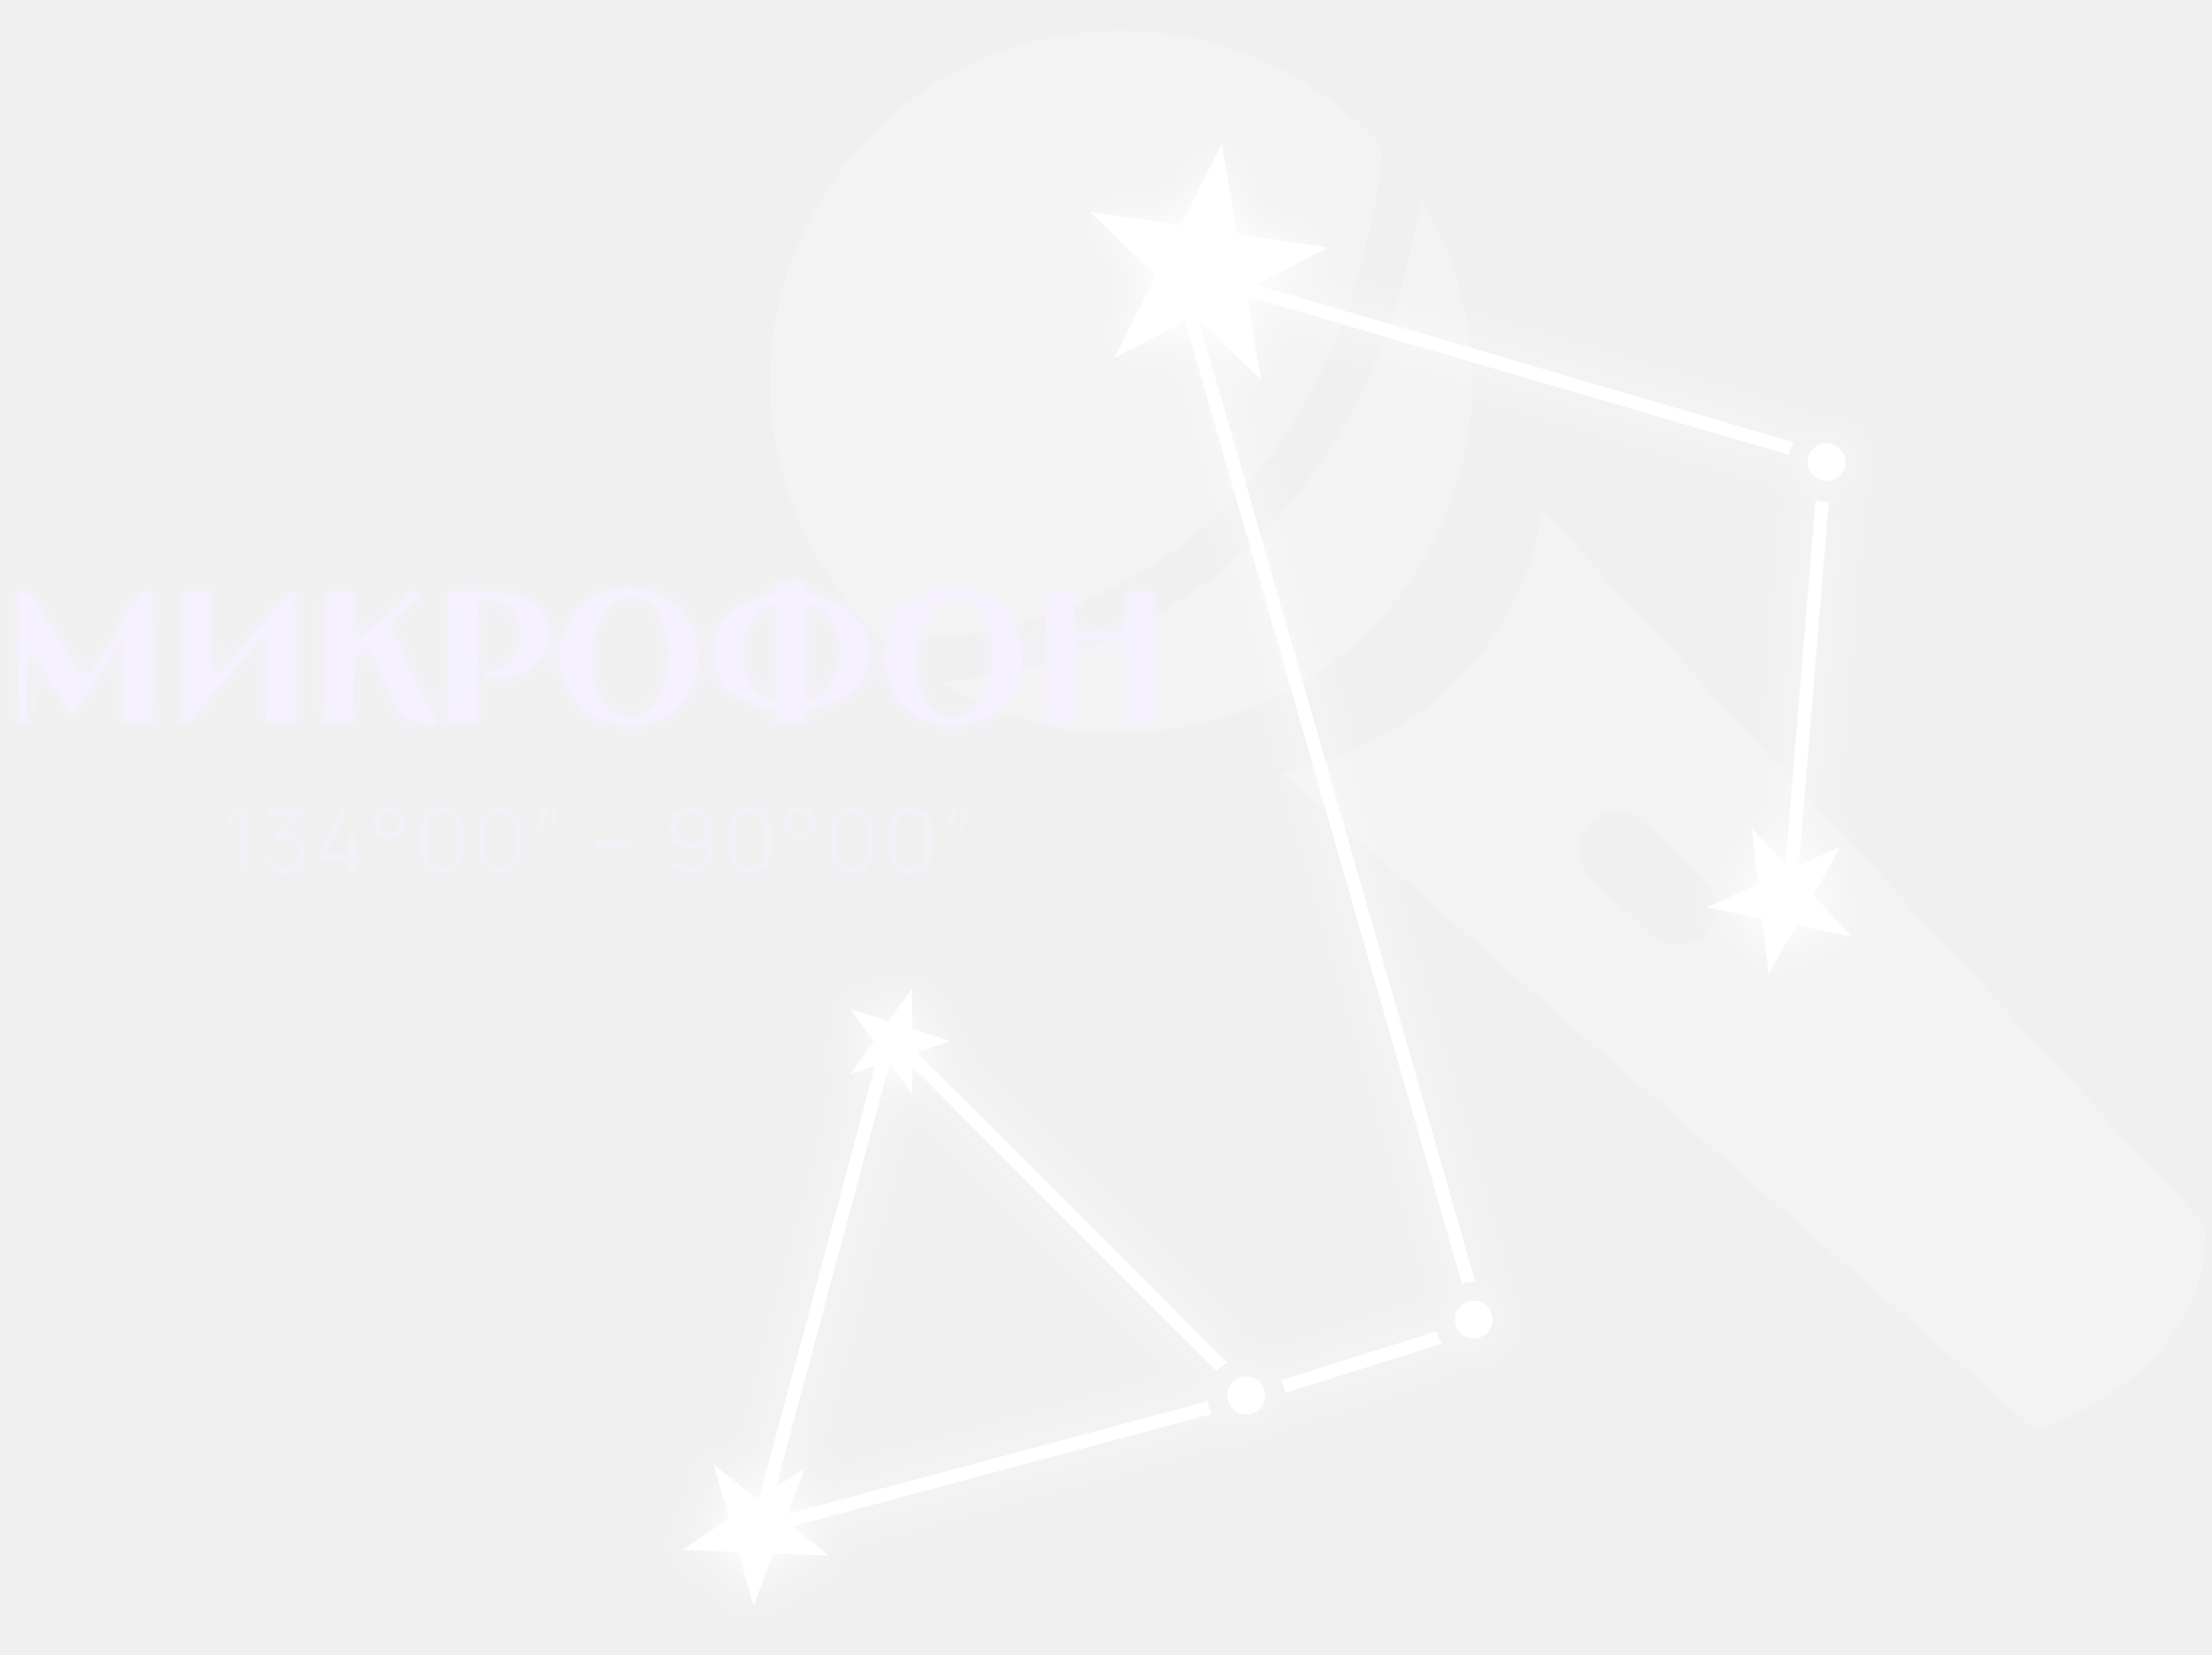
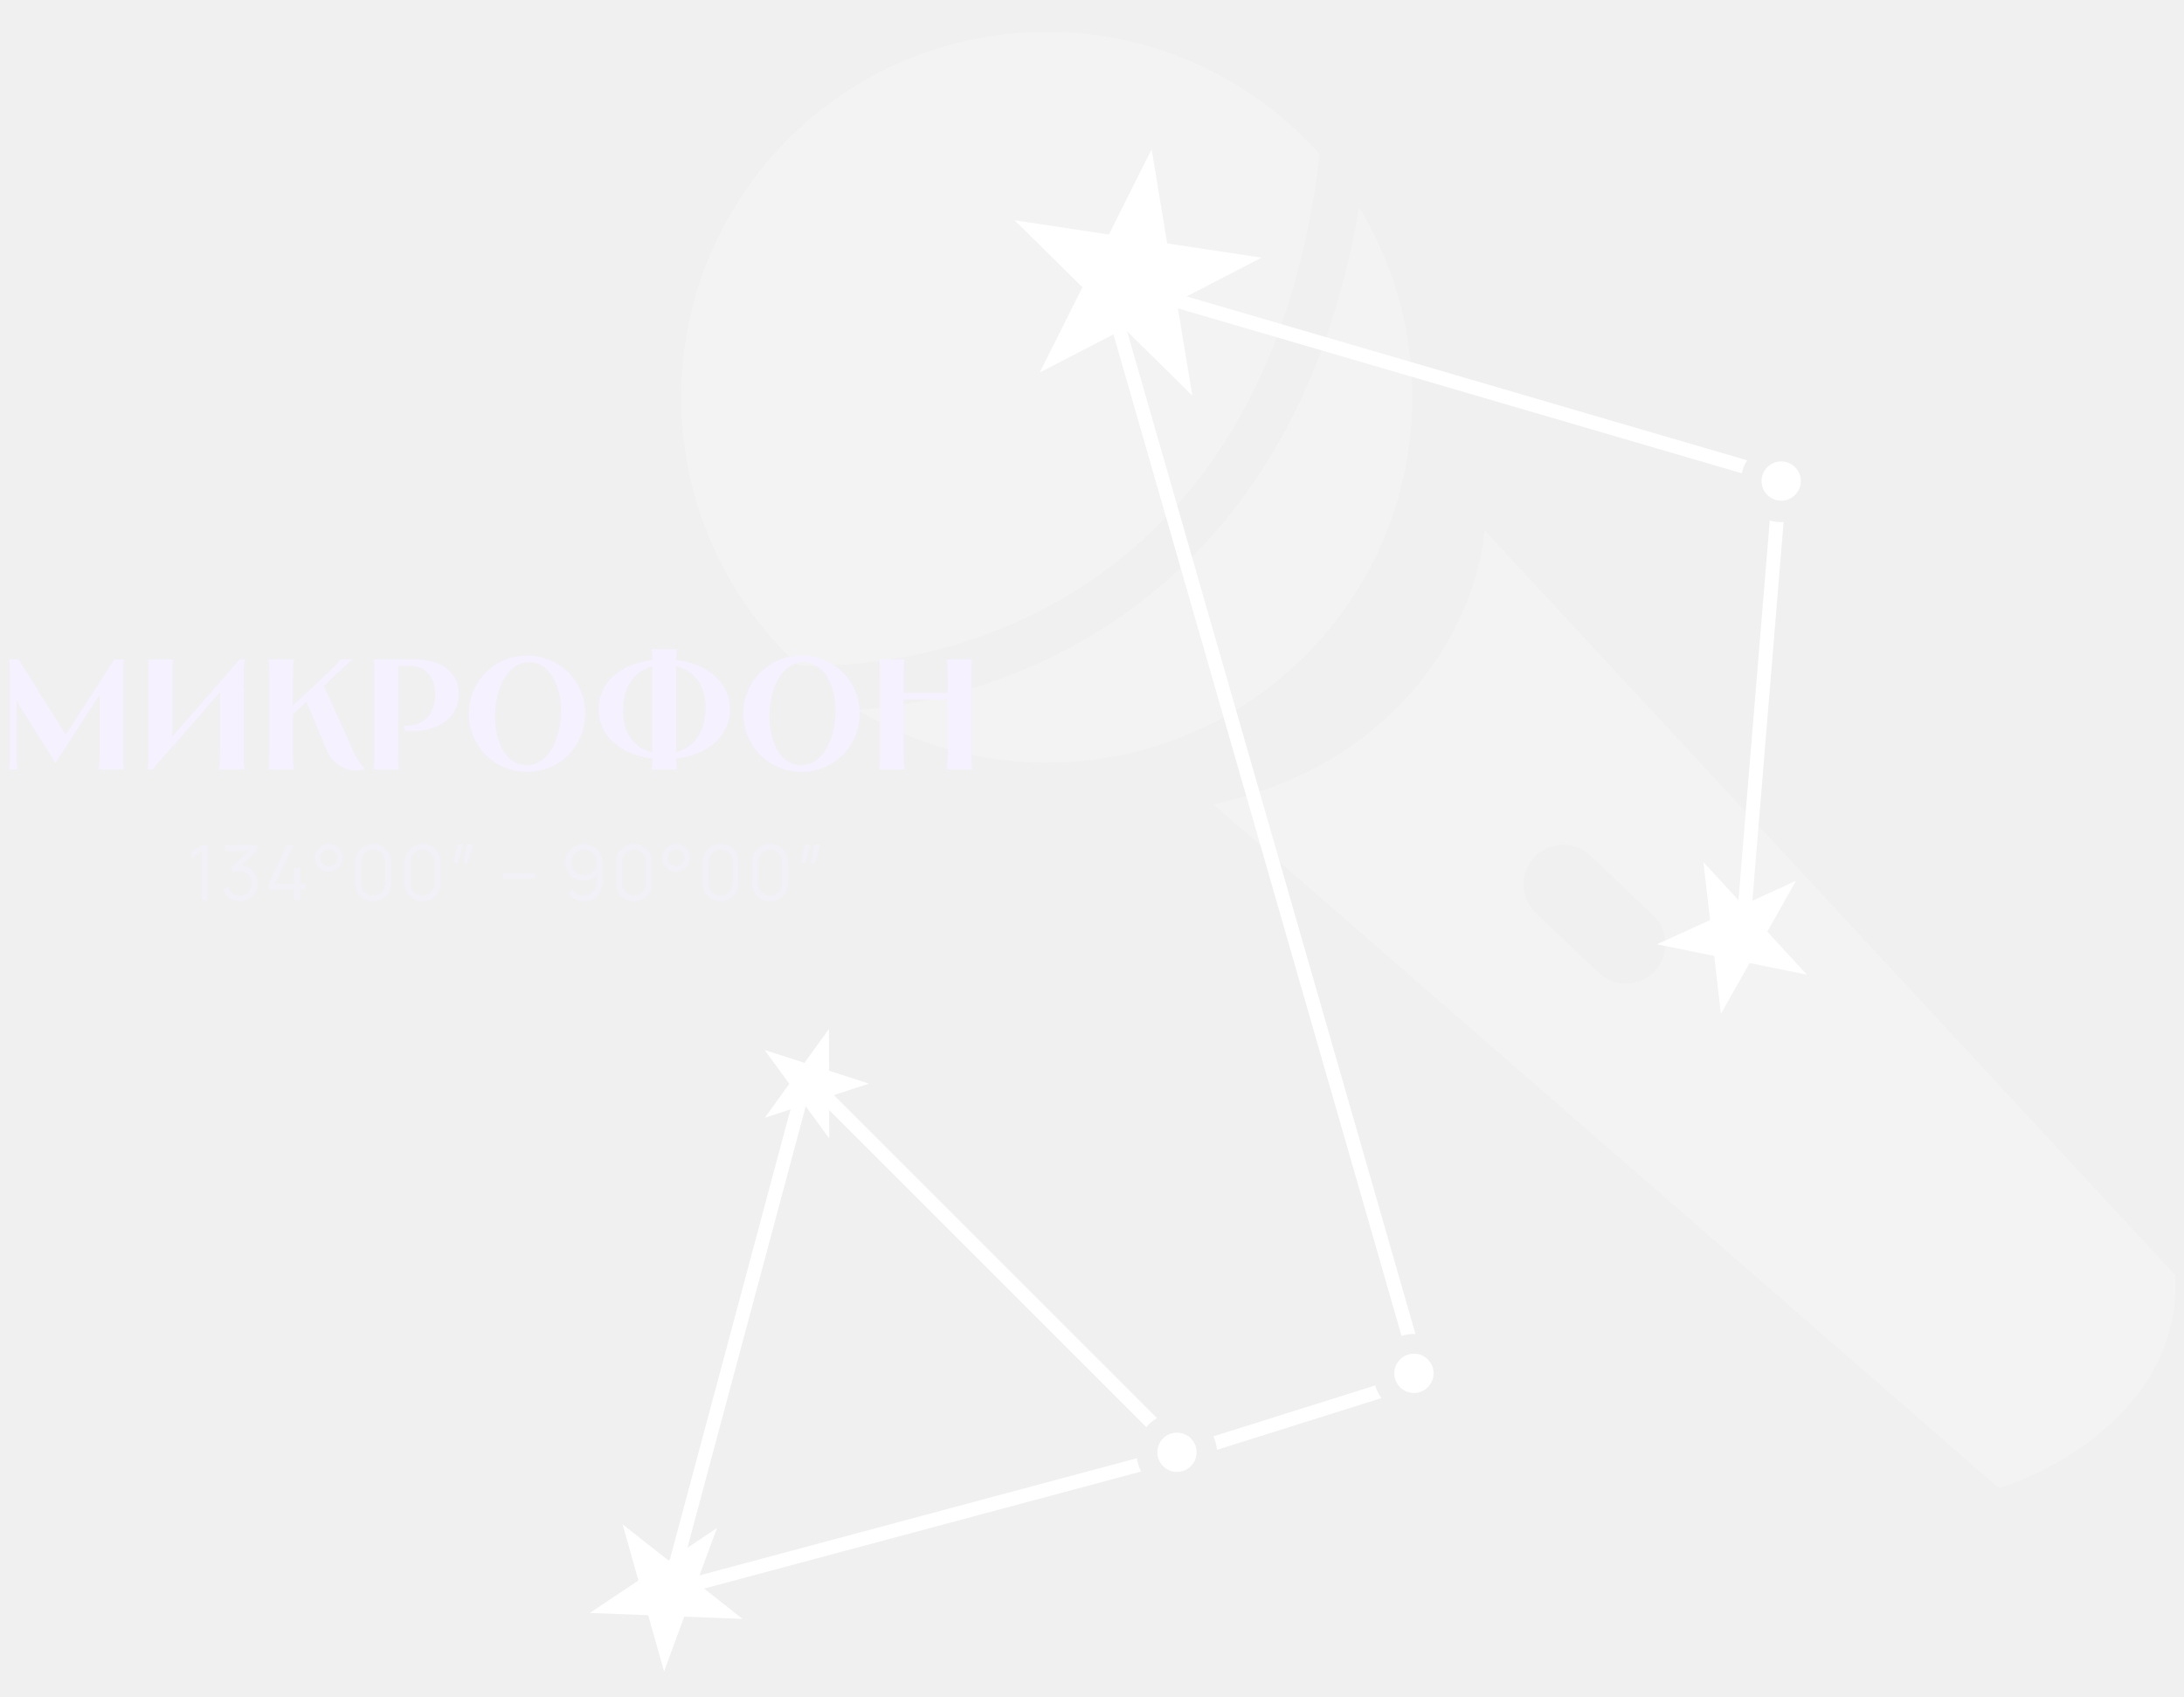
- <svg xmlns="http://www.w3.org/2000/svg" width="496" height="371" viewBox="0 0 496 371" fill="none">
-   <path opacity="0.2" d="M287.311 173.283C331.336 163.463 344.551 129.801 345.655 114.198L494.458 274.706C495.781 301.894 469.649 316.578 456.417 320.522L287.311 173.283ZM356.427 184.629C353.181 188.044 353.318 193.445 356.733 196.692L370.234 209.527C373.649 212.773 379.05 212.637 382.297 209.222C385.543 205.807 385.406 200.406 381.991 197.16L368.49 184.325C365.075 181.078 359.674 181.214 356.427 184.629ZM210.73 152.974C228.795 151.444 250.323 145.304 269.637 131.165C292.285 114.586 311.468 87.315 318.647 44.648C325.533 55.939 329.663 69.121 330.075 83.287C331.337 126.739 297.135 162.988 253.682 164.25C237.989 164.705 223.235 160.535 210.73 152.974ZM172.719 87.857C171.457 44.404 205.659 8.156 249.112 6.894C273.293 6.192 295.242 16.474 310.173 33.219C304.799 79.4 285.634 107.061 263.731 123.096C241.519 139.356 215.995 144.023 197.895 143.303C182.949 129.45 173.358 109.837 172.719 87.857Z" fill="white" />
-   <g filter="url(#filter0_f_31_209)">
-     <path d="M185.898 348.728L173.334 348.233L168.981 360.029L165.569 347.927L153.005 347.432L163.46 340.448L160.048 328.345L169.922 336.131L180.377 329.146L176.024 340.942L185.898 348.728Z" fill="white" />
-     <path d="M213.103 233.412L204.538 236.221L204.563 245.235L199.245 237.957L190.679 240.767L195.958 233.459L190.639 226.181L199.22 228.943L204.498 221.636L204.523 230.65L213.103 233.412Z" fill="white" />
-     <path d="M396.57 218.393L395.134 205.901L382.811 203.406L394.247 198.181L392.812 185.689L401.316 194.952L412.753 189.727L406.571 200.676L415.075 209.939L402.751 207.443L396.57 218.393Z" fill="white" />
-     <path d="M282.749 85.222L268.125 70.793L249.883 80.242L259.087 61.875L244.463 47.446L264.775 50.523L273.979 32.156L277.329 52.426L297.641 55.504L279.399 64.953L282.749 85.222Z" fill="white" />
-     <circle cx="279.441" cy="312.83" r="4.229" fill="white" />
-     <circle cx="330.468" cy="295.821" r="4.229" fill="white" />
-     <path d="M275.146 305.474C274.263 305.975 273.477 306.626 272.823 307.393L200.388 234.958L172.092 340.56L270.821 314.105C270.949 315.128 271.255 316.094 271.708 316.974L170.36 344.131L167.85 344.803L168.522 342.293L198.162 231.673L198.835 229.163L275.146 305.474ZM322.123 298.431C322.412 299.423 322.873 300.342 323.473 301.153L288.045 312.3C287.961 311.269 287.698 310.291 287.284 309.394L322.123 298.431ZM264.367 58.83L402.222 99.154C401.685 99.997 401.291 100.938 401.071 101.945L266.14 62.474L330.803 287.349C330.683 287.344 330.562 287.341 330.441 287.341C329.519 287.341 328.631 287.485 327.797 287.752L262.504 60.684L261.751 58.065L264.367 58.83ZM407.099 112.116C407.871 112.342 408.687 112.466 409.532 112.466C409.717 112.466 409.901 112.458 410.083 112.447L402.863 199.979L401.367 199.856L399.873 199.733L407.099 112.116Z" fill="white" />
-     <circle cx="409.56" cy="103.619" r="4.229" fill="white" />
-   </g>
-   <path d="M185.898 348.728L173.334 348.233L168.981 360.029L165.569 347.927L153.005 347.432L163.46 340.448L160.048 328.345L169.922 336.131L180.377 329.146L176.024 340.942L185.898 348.728Z" fill="white" />
-   <path d="M213.103 233.412L204.538 236.221L204.563 245.235L199.245 237.957L190.679 240.767L195.958 233.459L190.639 226.181L199.22 228.943L204.498 221.636L204.523 230.65L213.103 233.412Z" fill="white" />
-   <path d="M396.57 218.393L395.134 205.901L382.811 203.406L394.247 198.181L392.812 185.689L401.316 194.952L412.753 189.727L406.571 200.676L415.075 209.939L402.751 207.443L396.57 218.393Z" fill="white" />
-   <path d="M282.749 85.222L268.125 70.793L249.883 80.242L259.087 61.875L244.463 47.446L264.775 50.523L273.979 32.156L277.329 52.426L297.641 55.504L279.399 64.953L282.749 85.222Z" fill="white" />
-   <circle cx="279.441" cy="312.83" r="4.229" fill="white" />
-   <circle cx="330.468" cy="295.821" r="4.229" fill="white" />
-   <path d="M275.146 305.474C274.263 305.975 273.477 306.626 272.823 307.393L200.388 234.958L172.092 340.56L270.821 314.105C270.949 315.128 271.255 316.094 271.708 316.974L170.36 344.131L167.85 344.803L168.522 342.293L198.162 231.673L198.835 229.163L275.146 305.474ZM322.123 298.431C322.412 299.423 322.873 300.342 323.473 301.153L288.045 312.3C287.961 311.269 287.698 310.291 287.284 309.394L322.123 298.431ZM264.367 58.83L402.222 99.154C401.685 99.997 401.291 100.938 401.071 101.945L266.14 62.474L330.803 287.349C330.683 287.344 330.562 287.341 330.441 287.341C329.519 287.341 328.631 287.485 327.797 287.752L262.504 60.684L261.751 58.065L264.367 58.83ZM407.099 112.116C407.871 112.342 408.687 112.466 409.532 112.466C409.717 112.466 409.901 112.458 410.083 112.447L402.863 199.979L401.367 199.856L399.873 199.733L407.099 112.116Z" fill="white" />
-   <circle cx="409.56" cy="103.619" r="4.229" fill="white" />
-   <g filter="url(#filter1_f_31_209)">
-     <path d="M4 132.877L6.496 132.877L18.977 152.889L31.875 132.877L34.371 132.877C34.205 133.959 34.163 134.458 34.163 136.663L34.163 157.632C34.163 160.253 34.205 160.752 34.371 161.834L34.371 162L27.631 162L27.631 161.834C27.881 160.752 27.922 160.253 27.922 157.632L27.922 142.238L16.273 160.253L16.232 160.253L5.955 143.861L5.955 157.632C5.955 160.253 5.997 160.752 6.247 161.834L6.247 162L4 162L4 161.834C4.166 160.752 4.208 160.253 4.208 157.632L4.208 136.663C4.208 134.458 4.166 133.959 4 132.877ZM40.73 132.877L47.47 132.877L47.47 133.044C47.22 134.125 47.178 134.625 47.178 137.246L47.178 153.346L65.068 132.877L66.4 132.877C66.067 134.125 66.067 134.75 66.067 141.198L66.067 157.632C66.067 160.253 66.108 160.752 66.275 161.834L66.275 162L59.535 162L59.535 161.834C59.784 160.752 59.826 160.253 59.826 157.632L59.826 141.531L41.936 162L40.605 162C40.938 160.752 40.938 160.128 40.938 158.048L40.938 137.246C40.938 134.625 40.896 134.125 40.73 133.044L40.73 132.877ZM72.659 132.877L79.399 132.877L79.399 133.044C79.15 134.125 79.108 134.625 79.108 137.246L79.108 145.15L87.554 137.246C90.092 134.874 91.506 133.418 91.506 133.044L91.506 132.877L94.793 132.877L94.793 133.044C93.669 133.834 92.629 134.874 90.092 137.246L87.304 139.908L94.876 156.758C96.249 159.837 97.123 160.752 97.996 161.501L97.996 162C94.377 162.999 89.925 161.376 88.011 156.8L82.686 144.069L79.108 147.397L79.108 157.632C79.108 160.253 79.15 160.752 79.399 161.834L79.399 162L72.66 162L72.66 161.834C72.826 160.752 72.868 160.253 72.868 157.632L72.868 137.246C72.868 134.625 72.826 134.125 72.659 133.044L72.659 132.877ZM111.264 132.877C118.462 132.877 122.996 136.33 122.996 142.072C122.996 148.562 117.089 151.89 110.89 151.89C110.141 151.89 109.35 151.807 108.601 151.724L108.601 150.476L109.142 150.476C113.594 150.476 116.756 147.522 116.756 142.405C116.756 137.412 114.343 134.625 109.891 134.625L106.937 134.625L106.937 157.632C106.937 160.253 106.979 160.752 107.145 161.834L107.145 162L100.489 162L100.489 161.834C100.655 160.752 100.697 160.253 100.697 157.632L100.697 137.246C100.697 134.625 100.655 134.125 100.489 133.044L100.489 132.877L111.264 132.877ZM141.087 162.666C132.516 162.666 125.693 155.843 125.693 147.272C125.693 138.702 132.516 131.879 141.087 131.879C149.657 131.879 156.48 138.702 156.48 147.272C156.48 155.843 149.657 162.666 141.087 162.666ZM132.599 147.896C132.599 155.593 136.011 160.918 140.92 160.918C146.953 160.918 150.073 153.596 150.073 146.565C150.073 138.993 146.62 133.626 141.669 133.626C135.72 133.626 132.599 140.907 132.599 147.896ZM174.071 130.215L180.727 130.215L180.727 130.381C180.602 131.255 180.561 131.754 180.519 133.044C189.048 134.084 194.789 139.201 194.789 146.149C194.789 153.055 189.048 158.172 180.519 159.171C180.561 160.461 180.602 160.96 180.727 161.834L180.727 162L174.071 162L174.071 161.834C174.195 160.96 174.237 160.461 174.279 159.171C165.75 158.131 160.008 153.014 160.008 146.066C160.008 139.159 165.75 134.042 174.279 133.044C174.237 131.754 174.195 131.255 174.071 130.381L174.071 130.215ZM166.457 146.523C166.457 152.348 169.328 156.384 174.279 157.507L174.279 134.749C169.328 135.998 166.457 140.283 166.457 146.523ZM180.519 157.465C185.47 156.217 188.341 151.932 188.341 145.691C188.341 139.867 185.47 135.831 180.519 134.708L180.519 157.465ZM213.728 162.666C205.157 162.666 198.334 155.843 198.334 147.272C198.334 138.702 205.157 131.879 213.728 131.879C222.298 131.879 229.121 138.702 229.121 147.272C229.121 155.843 222.298 162.666 213.728 162.666ZM205.241 147.896C205.241 155.593 208.652 160.918 213.561 160.918C219.594 160.918 222.714 153.596 222.714 146.565C222.714 138.993 219.261 133.626 214.31 133.626C208.361 133.626 205.241 140.907 205.241 147.896ZM252.12 132.877L258.86 132.877L258.86 133.044C258.694 134.125 258.652 134.625 258.652 137.246L258.652 157.632C258.652 160.253 258.694 160.752 258.86 161.834L258.86 162L252.12 162L252.12 161.834C252.37 160.752 252.411 160.253 252.411 157.632L252.411 143.486L240.762 143.486L240.762 157.632C240.762 160.253 240.804 160.752 241.054 161.834L241.054 162L234.314 162L234.314 161.834C234.48 160.752 234.522 160.253 234.522 157.632L234.522 137.246C234.522 134.625 234.48 134.125 234.314 133.044L234.314 132.877L241.054 132.877L241.054 133.044C240.804 134.125 240.762 134.625 240.762 137.246L240.762 141.739L252.411 141.739L252.411 137.246C252.411 134.625 252.37 134.125 252.12 133.044L252.12 132.877Z" fill="#F6F1FF" />
-   </g>
-   <path d="M4 132.877L6.496 132.877L18.977 152.889L31.875 132.877L34.371 132.877C34.205 133.959 34.163 134.458 34.163 136.663L34.163 157.632C34.163 160.253 34.205 160.752 34.371 161.834L34.371 162L27.631 162L27.631 161.834C27.881 160.752 27.922 160.253 27.922 157.632L27.922 142.238L16.273 160.253L16.232 160.253L5.955 143.861L5.955 157.632C5.955 160.253 5.997 160.752 6.247 161.834L6.247 162L4 162L4 161.834C4.166 160.752 4.208 160.253 4.208 157.632L4.208 136.663C4.208 134.458 4.166 133.959 4 132.877ZM40.73 132.877L47.47 132.877L47.47 133.044C47.22 134.125 47.178 134.625 47.178 137.246L47.178 153.346L65.068 132.877L66.4 132.877C66.067 134.125 66.067 134.75 66.067 141.198L66.067 157.632C66.067 160.253 66.108 160.752 66.275 161.834L66.275 162L59.535 162L59.535 161.834C59.784 160.752 59.826 160.253 59.826 157.632L59.826 141.531L41.936 162L40.605 162C40.938 160.752 40.938 160.128 40.938 158.048L40.938 137.246C40.938 134.625 40.896 134.125 40.73 133.044L40.73 132.877ZM72.659 132.877L79.399 132.877L79.399 133.044C79.15 134.125 79.108 134.625 79.108 137.246L79.108 145.15L87.554 137.246C90.092 134.874 91.506 133.418 91.506 133.044L91.506 132.877L94.793 132.877L94.793 133.044C93.669 133.834 92.629 134.874 90.092 137.246L87.304 139.908L94.876 156.758C96.249 159.837 97.123 160.752 97.996 161.501L97.996 162C94.377 162.999 89.925 161.376 88.011 156.8L82.686 144.069L79.108 147.397L79.108 157.632C79.108 160.253 79.15 160.752 79.399 161.834L79.399 162L72.66 162L72.66 161.834C72.826 160.752 72.868 160.253 72.868 157.632L72.868 137.246C72.868 134.625 72.826 134.125 72.659 133.044L72.659 132.877ZM111.264 132.877C118.462 132.877 122.996 136.33 122.996 142.072C122.996 148.562 117.089 151.89 110.89 151.89C110.141 151.89 109.35 151.807 108.601 151.724L108.601 150.476L109.142 150.476C113.594 150.476 116.756 147.522 116.756 142.405C116.756 137.412 114.343 134.625 109.891 134.625L106.937 134.625L106.937 157.632C106.937 160.253 106.979 160.752 107.145 161.834L107.145 162L100.489 162L100.489 161.834C100.655 160.752 100.697 160.253 100.697 157.632L100.697 137.246C100.697 134.625 100.655 134.125 100.489 133.044L100.489 132.877L111.264 132.877ZM141.087 162.666C132.516 162.666 125.693 155.843 125.693 147.272C125.693 138.702 132.516 131.879 141.087 131.879C149.657 131.879 156.48 138.702 156.48 147.272C156.48 155.843 149.657 162.666 141.087 162.666ZM132.599 147.896C132.599 155.593 136.011 160.918 140.92 160.918C146.953 160.918 150.073 153.596 150.073 146.565C150.073 138.993 146.62 133.626 141.669 133.626C135.72 133.626 132.599 140.907 132.599 147.896ZM174.071 130.215L180.727 130.215L180.727 130.381C180.602 131.255 180.561 131.754 180.519 133.044C189.048 134.084 194.789 139.201 194.789 146.149C194.789 153.055 189.048 158.172 180.519 159.171C180.561 160.461 180.602 160.96 180.727 161.834L180.727 162L174.071 162L174.071 161.834C174.195 160.96 174.237 160.461 174.279 159.171C165.75 158.131 160.008 153.014 160.008 146.066C160.008 139.159 165.75 134.042 174.279 133.044C174.237 131.754 174.195 131.255 174.071 130.381L174.071 130.215ZM166.457 146.523C166.457 152.348 169.328 156.384 174.279 157.507L174.279 134.749C169.328 135.998 166.457 140.283 166.457 146.523ZM180.519 157.465C185.47 156.217 188.341 151.932 188.341 145.691C188.341 139.867 185.47 135.831 180.519 134.708L180.519 157.465ZM213.728 162.666C205.157 162.666 198.334 155.843 198.334 147.272C198.334 138.702 205.157 131.879 213.728 131.879C222.298 131.879 229.121 138.702 229.121 147.272C229.121 155.843 222.298 162.666 213.728 162.666ZM205.241 147.896C205.241 155.593 208.652 160.918 213.561 160.918C219.594 160.918 222.714 153.596 222.714 146.565C222.714 138.993 219.261 133.626 214.31 133.626C208.361 133.626 205.241 140.907 205.241 147.896ZM252.12 132.877L258.86 132.877L258.86 133.044C258.694 134.125 258.652 134.625 258.652 137.246L258.652 157.632C258.652 160.253 258.694 160.752 258.86 161.834L258.86 162L252.12 162L252.12 161.834C252.37 160.752 252.411 160.253 252.411 157.632L252.411 143.486L240.762 143.486L240.762 157.632C240.762 160.253 240.804 160.752 241.054 161.834L241.054 162L234.314 162L234.314 161.834C234.48 160.752 234.522 160.253 234.522 157.632L234.522 137.246C234.522 134.625 234.48 134.125 234.314 133.044L234.314 132.877L241.054 132.877L241.054 133.044C240.804 134.125 240.762 134.625 240.762 137.246L240.762 141.739L252.411 141.739L252.411 137.246C252.411 134.625 252.37 134.125 252.12 133.044L252.12 132.877Z" fill="#F6F1FF" />
-   <path opacity="0.5" d="M53.81 195.589L53.81 182.761L51.086 184.4L51.086 182.741L53.81 181.113L55.308 181.113L55.308 195.589L53.81 195.589ZM63.816 195.88C61.664 195.88 59.935 194.674 59.322 192.714L60.73 192.291C61.212 193.729 62.408 194.483 63.796 194.453C65.726 194.412 66.902 193.116 66.902 191.175C66.902 189.205 65.645 187.898 63.776 187.898C63.253 187.898 62.64 188.059 62.147 188.3L61.403 187.124L66.369 182.53L59.895 182.53L59.895 181.113L68.259 181.113L68.259 182.55L64.027 186.601C66.651 186.581 68.43 188.471 68.43 191.175C68.43 193.96 66.48 195.88 63.816 195.88ZM78.216 195.589L78.216 192.784L71.441 192.784L71.441 191.376L76.286 181.113L77.945 181.113L73.099 191.376L78.216 191.376L78.216 187.154L79.704 187.154L79.704 191.376L81.282 191.376L81.282 192.784L79.704 192.784L79.704 195.589L78.216 195.589ZM87.321 188.049C85.33 188.049 83.702 186.441 83.702 184.43C83.702 182.46 85.391 180.811 87.321 180.811C89.311 180.811 90.94 182.419 90.94 184.43C90.94 186.441 89.311 188.049 87.321 188.049ZM87.321 186.712C88.557 186.712 89.603 185.666 89.603 184.43C89.603 183.193 88.557 182.148 87.321 182.148C86.084 182.148 85.039 183.193 85.039 184.43C85.039 185.666 86.084 186.712 87.321 186.712ZM99.087 195.89C96.403 195.89 94.362 193.849 94.362 191.165L94.362 185.536C94.362 182.852 96.403 180.811 99.087 180.811C101.771 180.811 103.811 182.852 103.811 185.536L103.811 191.165C103.811 193.849 101.771 195.89 99.087 195.89ZM99.087 194.463C100.866 194.463 102.314 193.015 102.314 191.236L102.314 185.465C102.314 183.676 100.866 182.228 99.087 182.228C97.307 182.228 95.86 183.676 95.86 185.465L95.86 191.236C95.86 193.015 97.307 194.463 99.087 194.463ZM112.162 195.89C109.478 195.89 107.438 193.849 107.438 191.165L107.438 185.536C107.438 182.852 109.478 180.811 112.162 180.811C114.846 180.811 116.887 182.852 116.887 185.536L116.887 191.165C116.887 193.849 114.846 195.89 112.162 195.89ZM112.162 194.463C113.942 194.463 115.389 193.015 115.389 191.236L115.389 185.465C115.389 183.676 113.942 182.228 112.162 182.228C110.383 182.228 108.935 183.676 108.935 185.465L108.935 191.236C108.935 193.015 110.383 194.463 112.162 194.463ZM121.378 180.982L122.866 180.982L121.458 185.807L120.443 185.807L121.378 180.982ZM123.931 180.982L125.419 180.982L124.012 185.807L122.996 185.807L123.931 180.982ZM133.426 189.889L133.426 188.622L141.871 188.622L141.871 189.889L133.426 189.889ZM154.884 180.821C157.608 180.821 159.78 182.992 159.78 185.807L159.78 190.834C159.78 193.739 157.648 195.89 154.773 195.89C153.125 195.89 151.657 195.116 150.752 193.829L151.878 192.894C152.501 193.849 153.577 194.473 154.773 194.473C156.814 194.473 158.292 192.824 158.292 190.964L158.292 188.743C157.427 189.778 156.161 190.452 154.743 190.452C152.059 190.452 149.988 188.34 149.988 185.656C149.988 182.972 152.2 180.821 154.884 180.821ZM154.884 182.248C152.994 182.248 151.476 183.766 151.476 185.656C151.476 187.546 152.984 189.064 154.874 189.064C156.764 189.064 158.292 187.546 158.292 185.656C158.292 183.777 156.774 182.248 154.884 182.248ZM168.116 195.89C165.432 195.89 163.391 193.849 163.391 191.165L163.391 185.536C163.391 182.852 165.432 180.811 168.116 180.811C170.8 180.811 172.841 182.852 172.841 185.536L172.841 191.165C172.841 193.849 170.8 195.89 168.116 195.89ZM168.116 194.463C169.895 194.463 171.343 193.015 171.343 191.236L171.343 185.465C171.343 183.676 169.895 182.228 168.116 182.228C166.336 182.228 164.889 183.676 164.889 185.465L164.889 191.236C164.889 193.015 166.336 194.463 168.116 194.463ZM179.281 188.049C177.291 188.049 175.662 186.441 175.662 184.43C175.662 182.46 177.351 180.811 179.281 180.811C181.272 180.811 182.901 182.419 182.901 184.43C182.901 186.441 181.272 188.049 179.281 188.049ZM179.281 186.712C180.518 186.712 181.563 185.666 181.563 184.43C181.563 183.193 180.518 182.148 179.281 182.148C178.045 182.148 176.999 183.193 176.999 184.43C176.999 185.666 178.045 186.712 179.281 186.712ZM191.047 195.89C188.363 195.89 186.322 193.849 186.322 191.165L186.322 185.536C186.322 182.852 188.363 180.811 191.047 180.811C193.731 180.811 195.772 182.852 195.772 185.536L195.772 191.165C195.772 193.849 193.731 195.89 191.047 195.89ZM191.047 194.463C192.827 194.463 194.274 193.015 194.274 191.236L194.274 185.465C194.274 183.676 192.827 182.228 191.047 182.228C189.268 182.228 187.82 183.676 187.82 185.465L187.82 191.236C187.82 193.015 189.268 194.463 191.047 194.463ZM204.123 195.89C201.439 195.89 199.398 193.849 199.398 191.165L199.398 185.536C199.398 182.852 201.439 180.811 204.123 180.811C206.807 180.811 208.848 182.852 208.848 185.536L208.848 191.165C208.848 193.849 206.807 195.89 204.123 195.89ZM204.123 194.463C205.902 194.463 207.35 193.015 207.35 191.236L207.35 185.465C207.35 183.676 205.902 182.228 204.123 182.228C202.344 182.228 200.896 183.676 200.896 185.465L200.896 191.236C200.896 193.015 202.344 194.463 204.123 194.463ZM213.338 180.982L214.826 180.982L213.419 185.807L212.404 185.807L213.338 180.982ZM215.892 180.982L217.38 180.982L215.972 185.807L214.957 185.807L215.892 180.982Z" fill="#F6F1FF" />
-   <defs>
-     <filter id="filter0_f_31_209" x="143.005" y="22.156" width="282.07" height="347.873" filterUnits="userSpaceOnUse" color-interpolation-filters="sRGB">
-       <feFlood flood-opacity="0" result="BackgroundImageFix" />
-       <feBlend mode="normal" in="SourceGraphic" in2="BackgroundImageFix" result="shape" />
-       <feGaussianBlur stdDeviation="5" result="effect1_foregroundBlur_31_209" />
-     </filter>
-     <filter id="filter1_f_31_209" x="0" y="126.215" width="262.86" height="40.784" filterUnits="userSpaceOnUse" color-interpolation-filters="sRGB">
-       <feFlood flood-opacity="0" result="BackgroundImageFix" />
-       <feBlend mode="normal" in="SourceGraphic" in2="BackgroundImageFix" result="shape" />
-       <feGaussianBlur stdDeviation="2" result="effect1_foregroundBlur_31_209" />
-     </filter>
-   </defs>
+ <svg xmlns="http://www.w3.org/2000/svg" width="345" height="268" viewBox="0 0 345 268" fill="none">
+   <path opacity="0.2" d="M191.697 127.107C223.99 119.904 233.683 95.213 234.493 83.768L343.643 201.504C344.614 221.447 325.445 232.218 315.739 235.11L191.697 127.107ZM242.395 135.43C240.014 137.935 240.114 141.896 242.619 144.278L252.523 153.694C255.028 156.075 258.989 155.975 261.371 153.47C263.752 150.965 263.652 147.004 261.147 144.622L251.243 135.206C248.738 132.825 244.777 132.925 242.395 135.43ZM135.523 112.21C148.774 111.088 164.565 106.583 178.733 96.212C195.345 84.051 209.416 64.048 214.682 32.751C219.733 41.033 222.763 50.702 223.065 61.093C223.991 92.966 198.903 119.555 167.029 120.481C155.518 120.815 144.696 117.757 135.523 112.21ZM107.641 64.445C106.716 32.572 131.804 5.983 163.677 5.057C181.414 4.542 197.514 12.084 208.466 24.367C204.524 58.242 190.467 78.532 174.4 90.293C158.106 102.222 139.382 105.642 126.105 105.113C115.143 94.951 108.109 80.566 107.641 64.445Z" fill="white" />
+   <path d="M117.308 255.8L108.092 255.437L104.899 264.09L102.396 255.213L93.18 254.85L100.85 249.726L98.347 240.849L105.59 246.56L113.259 241.437L110.066 250.089L117.308 255.8Z" fill="white" />
+   <path d="M137.264 171.214L130.981 173.274L130.999 179.886L127.098 174.548L120.815 176.608L124.687 171.248L120.786 165.91L127.08 167.936L130.952 162.576L130.97 169.188L137.264 171.214Z" fill="white" />
+   <path d="M271.84 160.197L270.788 151.034L261.748 149.204L270.137 145.371L269.084 136.208L275.322 143.002L283.711 139.169L279.177 147.201L285.414 153.995L276.375 152.165L271.84 160.197Z" fill="white" />
+   <path d="M188.35 62.513L177.623 51.929L164.242 58.86L170.994 45.388L160.267 34.803L175.166 37.061L181.918 23.588L184.375 38.456L199.274 40.714L185.893 47.645L188.35 62.513Z" fill="white" />
+   <circle cx="185.924" cy="229.469" r="3.102" fill="white" />
+   <circle cx="223.354" cy="216.992" r="3.102" fill="white" />
+   <path d="M182.774 224.073C182.126 224.44 181.549 224.918 181.069 225.481L127.936 172.348L107.181 249.809L179.601 230.403C179.695 231.154 179.92 231.863 180.252 232.508L105.91 252.428L104.07 252.922L104.563 251.081L126.305 169.938L126.798 168.097L182.774 224.073ZM217.233 218.907C217.445 219.635 217.782 220.309 218.222 220.904L192.236 229.08C192.174 228.324 191.981 227.606 191.678 226.949L217.233 218.907ZM174.866 43.155L275.986 72.734C275.592 73.352 275.303 74.041 275.142 74.779L176.167 45.827L223.599 210.778C223.511 210.774 223.422 210.771 223.333 210.771C222.657 210.771 222.006 210.877 221.395 211.073L173.5 44.514L172.948 42.593L174.866 43.155ZM279.564 82.241C280.13 82.406 280.729 82.498 281.349 82.498C281.484 82.498 281.619 82.491 281.752 82.483L276.456 146.69L275.36 146.6L274.263 146.509L279.564 82.241Z" fill="white" />
+   <circle cx="281.369" cy="76.008" r="3.102" fill="white" />
+   <path d="M1.445 104.178L2.935 104.178L10.384 116.121L18.081 104.178L19.571 104.178C19.472 104.824 19.447 105.122 19.447 106.438L19.447 118.952C19.447 120.516 19.472 120.814 19.571 121.46L19.571 121.559L15.549 121.559L15.549 121.46C15.697 120.814 15.722 120.516 15.722 118.952L15.722 109.765L8.77 120.516L8.745 120.516L2.612 110.733L2.612 118.952C2.612 120.516 2.637 120.814 2.786 121.46L2.786 121.559L1.445 121.559L1.445 121.46C1.544 120.814 1.569 120.516 1.569 118.952L1.569 106.438C1.569 105.122 1.544 104.824 1.445 104.178ZM23.366 104.178L27.389 104.178L27.389 104.278C27.239 104.923 27.215 105.221 27.215 106.785L27.215 116.395L37.892 104.178L38.686 104.178C38.487 104.923 38.487 105.296 38.487 109.144L38.487 118.952C38.487 120.516 38.512 120.814 38.612 121.46L38.612 121.559L34.589 121.559L34.589 121.46C34.738 120.814 34.763 120.516 34.763 118.952L34.763 109.343L24.086 121.559L23.292 121.559C23.49 120.814 23.49 120.442 23.49 119.2L23.49 106.785C23.49 105.221 23.465 104.923 23.366 104.278L23.366 104.178ZM42.422 104.178L46.445 104.178L46.445 104.278C46.296 104.923 46.271 105.221 46.271 106.785L46.271 111.503L51.311 106.785C52.826 105.37 53.67 104.501 53.67 104.278L53.67 104.178L55.632 104.178L55.632 104.278C54.961 104.749 54.341 105.37 52.826 106.785L51.163 108.374L55.681 118.431C56.501 120.268 57.022 120.814 57.544 121.261L57.544 121.559C55.384 122.155 52.727 121.187 51.585 118.455L48.406 110.857L46.271 112.844L46.271 118.952C46.271 120.516 46.296 120.814 46.445 121.46L46.445 121.559L42.422 121.559L42.422 121.46C42.522 120.814 42.546 120.516 42.546 118.952L42.546 106.785C42.546 105.221 42.522 104.923 42.422 104.278L42.422 104.178ZM65.462 104.178C69.758 104.178 72.464 106.239 72.464 109.666C72.464 113.539 68.938 115.525 65.239 115.525C64.792 115.525 64.32 115.476 63.873 115.426L63.873 114.681L64.196 114.681C66.853 114.681 68.74 112.918 68.74 109.864C68.74 106.885 67.3 105.221 64.643 105.221L62.88 105.221L62.88 118.952C62.88 120.516 62.905 120.814 63.004 121.46L63.004 121.559L59.031 121.559L59.031 121.46C59.131 120.814 59.155 120.516 59.155 118.952L59.155 106.785C59.155 105.221 59.131 104.923 59.031 104.278L59.031 104.178L65.462 104.178ZM83.261 121.956C78.146 121.956 74.074 117.884 74.074 112.769C74.074 107.654 78.146 103.582 83.261 103.582C88.376 103.582 92.448 107.654 92.448 112.769C92.448 117.884 88.376 121.956 83.261 121.956ZM78.195 113.142C78.195 117.735 80.232 120.914 83.162 120.914C86.762 120.914 88.624 116.544 88.624 112.347C88.624 107.828 86.563 104.625 83.609 104.625C80.058 104.625 78.195 108.97 78.195 113.142ZM102.946 102.589L106.919 102.589L106.919 102.688C106.845 103.21 106.82 103.508 106.795 104.277C111.885 104.898 115.312 107.952 115.312 112.099C115.312 116.221 111.885 119.275 106.795 119.871C106.82 120.64 106.845 120.938 106.919 121.46L106.919 121.559L102.946 121.559L102.946 121.46C103.021 120.938 103.046 120.64 103.07 119.871C97.98 119.25 94.554 116.196 94.554 112.049C94.554 107.928 97.98 104.873 103.07 104.277C103.046 103.508 103.021 103.21 102.946 102.688L102.946 102.589ZM98.402 112.322C98.402 115.799 100.116 118.207 103.07 118.878L103.07 105.296C100.116 106.04 98.402 108.598 98.402 112.322ZM106.795 118.853C109.75 118.108 111.463 115.55 111.463 111.826C111.463 108.35 109.75 105.941 106.795 105.271L106.795 118.853ZM126.614 121.956C121.499 121.956 117.427 117.884 117.427 112.769C117.427 107.654 121.499 103.582 126.614 103.582C131.729 103.582 135.802 107.654 135.802 112.769C135.802 117.884 131.729 121.956 126.614 121.956ZM121.549 113.142C121.549 117.735 123.585 120.914 126.515 120.914C130.115 120.914 131.978 116.543 131.978 112.347C131.978 107.828 129.917 104.625 126.962 104.625C123.411 104.625 121.549 108.97 121.549 113.142ZM149.528 104.178L153.55 104.178L153.55 104.277C153.451 104.923 153.426 105.221 153.426 106.785L153.426 118.952C153.426 120.516 153.451 120.814 153.55 121.46L153.55 121.559L149.528 121.559L149.528 121.46C149.677 120.814 149.701 120.516 149.701 118.952L149.701 110.51L142.749 110.51L142.749 118.952C142.749 120.516 142.774 120.814 142.923 121.46L142.923 121.559L138.9 121.559L138.9 121.46C139 120.814 139.025 120.516 139.025 118.952L139.025 106.785C139.025 105.221 139 104.923 138.9 104.277L138.9 104.178L142.923 104.178L142.923 104.277C142.774 104.923 142.749 105.221 142.749 106.785L142.749 109.467L149.701 109.467L149.701 106.785C149.701 105.221 149.677 104.923 149.528 104.277L149.528 104.178Z" fill="#F6F1FF" />
+   <path opacity="0.5" d="M31.925 142.2L31.925 134.544L30.299 135.522L30.299 134.532L31.925 133.56L32.819 133.56L32.819 142.2L31.925 142.2ZM37.897 142.374C36.613 142.374 35.581 141.654 35.215 140.484L36.055 140.232C36.343 141.09 37.057 141.54 37.885 141.522C39.037 141.498 39.739 140.724 39.739 139.566C39.739 138.39 38.989 137.61 37.873 137.61C37.561 137.61 37.195 137.706 36.901 137.85L36.457 137.148L39.421 134.406L35.557 134.406L35.557 133.56L40.549 133.56L40.549 134.418L38.023 136.836C39.589 136.824 40.651 137.952 40.651 139.566C40.651 141.228 39.487 142.374 37.897 142.374ZM46.492 142.2L46.492 140.526L42.448 140.526L42.448 139.686L45.34 133.56L46.33 133.56L43.438 139.686L46.492 139.686L46.492 137.166L47.38 137.166L47.38 139.686L48.322 139.686L48.322 140.526L47.38 140.526L47.38 142.2L46.492 142.2ZM51.926 137.7C50.738 137.7 49.766 136.74 49.766 135.54C49.766 134.364 50.774 133.38 51.926 133.38C53.114 133.38 54.086 134.34 54.086 135.54C54.086 136.74 53.114 137.7 51.926 137.7ZM51.926 136.902C52.664 136.902 53.288 136.278 53.288 135.54C53.288 134.802 52.664 134.178 51.926 134.178C51.188 134.178 50.564 134.802 50.564 135.54C50.564 136.278 51.188 136.902 51.926 136.902ZM58.948 142.38C57.346 142.38 56.128 141.162 56.128 139.56L56.128 136.2C56.128 134.598 57.346 133.38 58.948 133.38C60.55 133.38 61.768 134.598 61.768 136.2L61.768 139.56C61.768 141.162 60.55 142.38 58.948 142.38ZM58.948 141.528C60.01 141.528 60.874 140.664 60.874 139.602L60.874 136.158C60.874 135.09 60.01 134.226 58.948 134.226C57.886 134.226 57.022 135.09 57.022 136.158L57.022 139.602C57.022 140.664 57.886 141.528 58.948 141.528ZM66.752 142.38C65.15 142.38 63.932 141.162 63.932 139.56L63.932 136.2C63.932 134.598 65.15 133.38 66.752 133.38C68.355 133.38 69.573 134.598 69.573 136.2L69.573 139.56C69.573 141.162 68.355 142.38 66.752 142.38ZM66.752 141.528C67.814 141.528 68.678 140.664 68.678 139.602L68.678 136.158C68.678 135.09 67.814 134.226 66.752 134.226C65.691 134.226 64.826 135.09 64.826 136.158L64.826 139.602C64.826 140.664 65.691 141.528 66.752 141.528ZM72.253 133.482L73.141 133.482L72.301 136.362L71.695 136.362L72.253 133.482ZM73.777 133.482L74.665 133.482L73.825 136.362L73.219 136.362L73.777 133.482ZM79.444 138.798L79.444 138.042L84.484 138.042L84.484 138.798L79.444 138.798ZM92.251 133.386C93.877 133.386 95.173 134.682 95.173 136.362L95.173 139.362C95.173 141.096 93.901 142.38 92.185 142.38C91.201 142.38 90.325 141.918 89.785 141.15L90.457 140.592C90.829 141.162 91.471 141.534 92.185 141.534C93.403 141.534 94.285 140.55 94.285 139.44L94.285 138.114C93.769 138.732 93.013 139.134 92.167 139.134C90.565 139.134 89.329 137.874 89.329 136.272C89.329 134.67 90.649 133.386 92.251 133.386ZM92.251 134.238C91.123 134.238 90.217 135.144 90.217 136.272C90.217 137.4 91.117 138.306 92.245 138.306C93.373 138.306 94.285 137.4 94.285 136.272C94.285 135.15 93.379 134.238 92.251 134.238ZM100.148 142.38C98.546 142.38 97.328 141.162 97.328 139.56L97.328 136.2C97.328 134.598 98.546 133.38 100.148 133.38C101.75 133.38 102.968 134.598 102.968 136.2L102.968 139.56C102.968 141.162 101.75 142.38 100.148 142.38ZM100.148 141.528C101.21 141.528 102.074 140.664 102.074 139.602L102.074 136.158C102.074 135.09 101.21 134.226 100.148 134.226C99.086 134.226 98.222 135.09 98.222 136.158L98.222 139.602C98.222 140.664 99.086 141.528 100.148 141.528ZM106.812 137.7C105.624 137.7 104.652 136.74 104.652 135.54C104.652 134.364 105.66 133.38 106.812 133.38C108 133.38 108.972 134.34 108.972 135.54C108.972 136.74 108 137.7 106.812 137.7ZM106.812 136.902C107.55 136.902 108.174 136.278 108.174 135.54C108.174 134.802 107.55 134.178 106.812 134.178C106.074 134.178 105.45 134.802 105.45 135.54C105.45 136.278 106.074 136.902 106.812 136.902ZM113.835 142.38C112.233 142.38 111.015 141.162 111.015 139.56L111.015 136.2C111.015 134.598 112.233 133.38 113.835 133.38C115.437 133.38 116.655 134.598 116.655 136.2L116.655 139.56C116.655 141.162 115.437 142.38 113.835 142.38ZM113.835 141.528C114.897 141.528 115.761 140.664 115.761 139.602L115.761 136.158C115.761 135.09 114.897 134.226 113.835 134.226C112.773 134.226 111.909 135.09 111.909 136.158L111.909 139.602C111.909 140.664 112.773 141.528 113.835 141.528ZM121.639 142.38C120.037 142.38 118.819 141.162 118.819 139.56L118.819 136.2C118.819 134.598 120.037 133.38 121.639 133.38C123.241 133.38 124.459 134.598 124.459 136.2L124.459 139.56C124.459 141.162 123.241 142.38 121.639 142.38ZM121.639 141.528C122.701 141.528 123.565 140.664 123.565 139.602L123.565 136.158C123.565 135.09 122.701 134.226 121.639 134.226C120.577 134.226 119.713 135.09 119.713 136.158L119.713 139.602C119.713 140.664 120.577 141.528 121.639 141.528ZM127.139 133.482L128.027 133.482L127.187 136.362L126.581 136.362L127.139 133.482ZM128.663 133.482L129.551 133.482L128.711 136.362L128.105 136.362L128.663 133.482Z" fill="#F6F1FF" />
</svg>
